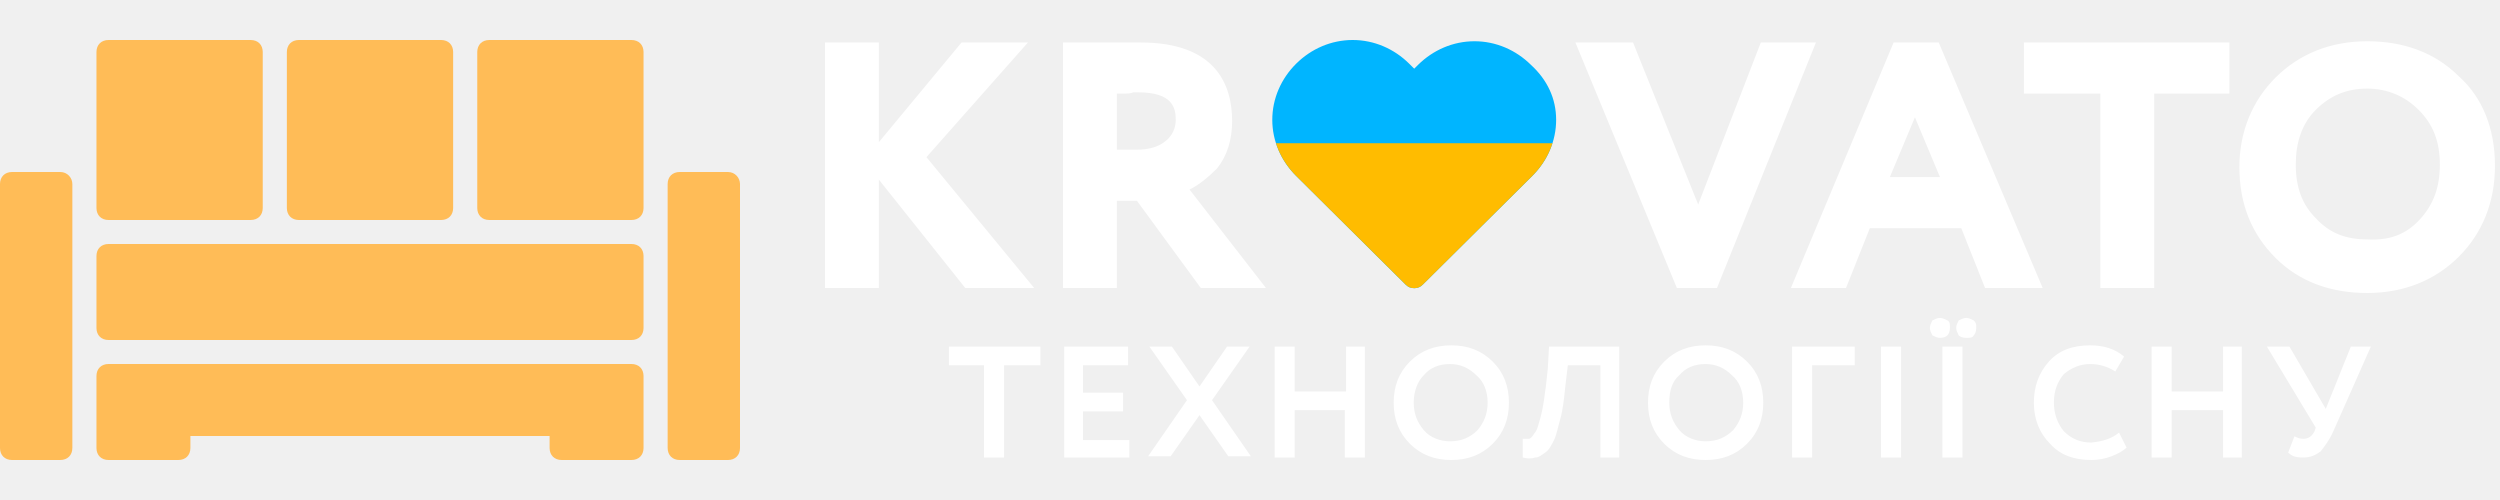
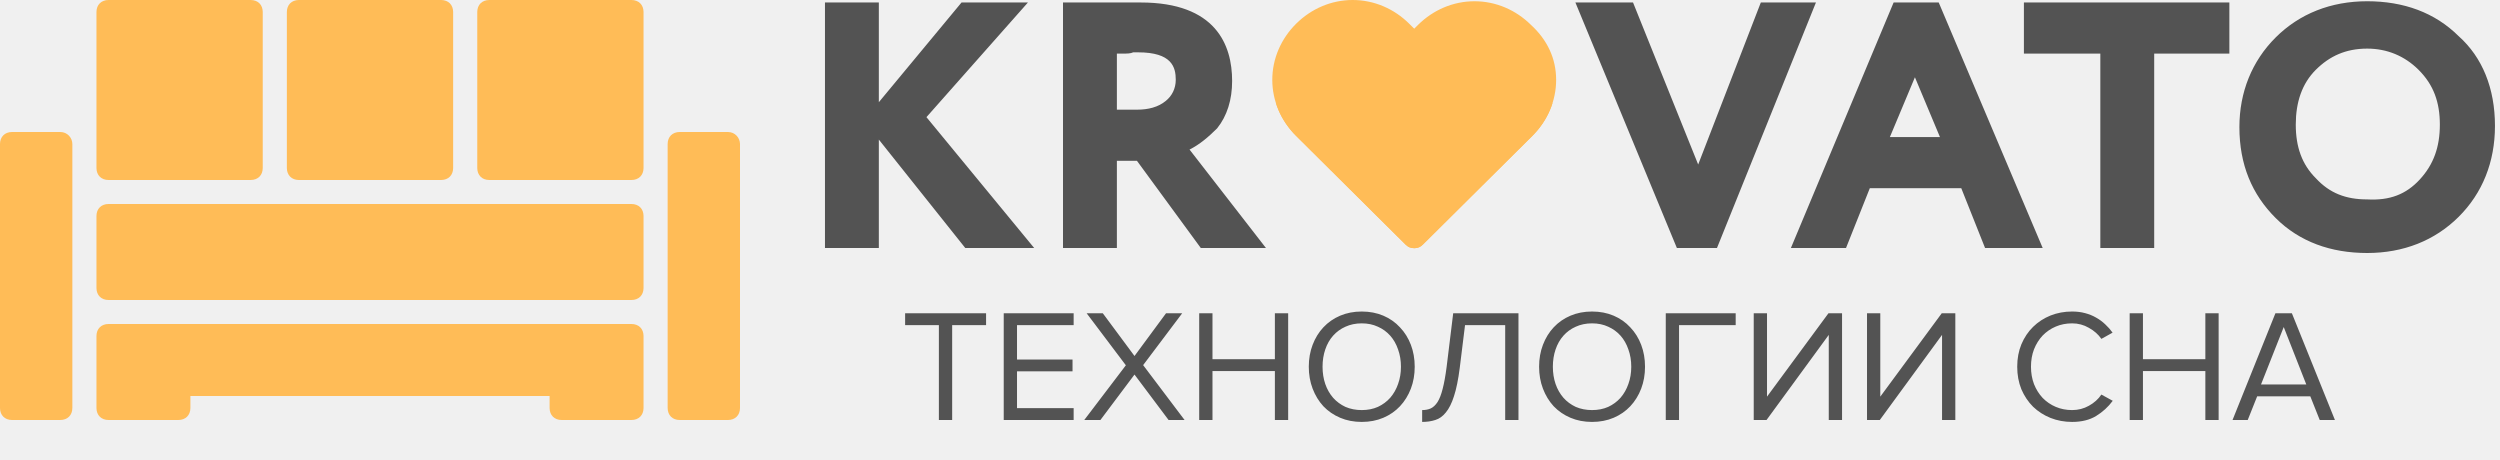
- <svg xmlns="http://www.w3.org/2000/svg" width="250" height="50" viewBox="0 0 250 50" fill="none">
-   <path d="M98.526 36.528H94.893V34.659H104.038V36.528H100.405V45.751H98.401V36.528H98.526ZM113.059 45.751H106.419V34.659H112.808V36.528H108.298V39.27H112.307V41.14H108.298V44.006H112.933V45.751H113.059ZM122.705 34.659H124.96L121.202 40.018L125.086 45.626H122.83L119.949 41.514L117.068 45.626H114.812L118.696 40.018L114.938 34.659H117.193L119.949 38.647L122.705 34.659ZM136.486 45.751H134.482V41.015H129.47V45.751H127.466V34.659H129.47V39.146H134.607V34.659H136.486V45.751ZM139.368 40.267C139.368 38.647 139.869 37.276 140.996 36.154C142.124 35.033 143.502 34.534 145.131 34.534C146.759 34.534 148.137 35.033 149.265 36.154C150.392 37.276 150.893 38.647 150.893 40.267C150.893 41.887 150.392 43.258 149.265 44.38C148.137 45.502 146.759 46 145.131 46C143.502 46 142.124 45.502 140.996 44.38C139.869 43.258 139.368 41.887 139.368 40.267ZM141.372 40.267C141.372 41.389 141.748 42.261 142.374 43.009C143.001 43.757 144.003 44.131 145.005 44.131C146.133 44.131 147.01 43.757 147.761 43.009C148.388 42.261 148.764 41.389 148.764 40.267C148.764 39.146 148.388 38.149 147.636 37.525C146.884 36.778 146.008 36.404 145.005 36.404C143.878 36.404 143.001 36.778 142.374 37.525C141.748 38.149 141.372 39.146 141.372 40.267ZM161.918 45.751H160.039V36.528H156.782L156.531 38.647C156.406 39.893 156.281 41.015 156.03 41.887C155.779 42.76 155.654 43.508 155.404 44.006C155.153 44.505 154.902 45.003 154.527 45.252C154.151 45.502 153.9 45.751 153.524 45.751C153.149 45.876 152.773 45.876 152.272 45.751V43.882C152.522 43.882 152.647 43.882 152.898 43.882C153.023 43.882 153.274 43.632 153.399 43.383C153.65 43.134 153.775 42.76 153.9 42.261C154.276 41.14 154.527 39.395 154.777 36.902L154.902 34.659H161.918V45.751ZM164.8 40.267C164.8 38.647 165.301 37.276 166.428 36.154C167.556 35.033 168.934 34.534 170.563 34.534C172.191 34.534 173.569 35.033 174.697 36.154C175.824 37.276 176.326 38.647 176.326 40.267C176.326 41.887 175.824 43.258 174.697 44.38C173.569 45.502 172.191 46 170.563 46C168.934 46 167.556 45.502 166.428 44.38C165.301 43.258 164.8 41.887 164.8 40.267ZM166.929 40.267C166.929 41.389 167.305 42.261 167.932 43.009C168.558 43.757 169.56 44.131 170.563 44.131C171.69 44.131 172.567 43.757 173.319 43.009C173.945 42.261 174.321 41.389 174.321 40.267C174.321 39.146 173.945 38.149 173.194 37.525C172.442 36.778 171.565 36.404 170.563 36.404C169.435 36.404 168.558 36.778 167.932 37.525C167.18 38.149 166.929 39.146 166.929 40.267ZM181.212 45.751H179.207V34.659H185.471V36.528H181.212V45.751ZM190.107 45.751H188.102V34.659H190.107V45.751ZM192.988 32.789C192.988 32.54 193.113 32.291 193.239 32.042C193.489 31.917 193.74 31.793 193.99 31.793C194.241 31.793 194.491 31.917 194.742 32.042C194.993 32.166 194.993 32.416 194.993 32.789C194.993 33.163 194.867 33.413 194.742 33.537C194.617 33.662 194.366 33.786 193.99 33.786C193.74 33.786 193.489 33.662 193.239 33.537C193.113 33.288 192.988 33.039 192.988 32.789ZM196.245 45.751H194.241V34.659H196.245V45.751ZM195.619 32.789C195.619 32.54 195.744 32.291 195.869 32.042C196.12 31.917 196.371 31.793 196.621 31.793C196.872 31.793 197.122 31.917 197.373 32.042C197.623 32.291 197.623 32.416 197.623 32.789C197.623 33.163 197.498 33.413 197.373 33.537C197.248 33.786 196.997 33.786 196.621 33.786C196.245 33.786 195.995 33.662 195.869 33.537C195.744 33.288 195.619 33.039 195.619 32.789ZM211.906 43.258L212.657 44.754C212.281 45.128 211.78 45.377 211.154 45.626C210.527 45.876 209.776 46 209.149 46C207.395 46 206.017 45.502 205.015 44.38C204.013 43.383 203.386 42.012 203.386 40.267C203.386 38.647 203.887 37.276 204.89 36.154C205.892 35.033 207.27 34.534 209.024 34.534C210.402 34.534 211.53 34.908 212.407 35.656L211.53 37.151C210.778 36.653 209.901 36.404 209.024 36.404C208.022 36.404 207.145 36.778 206.393 37.401C205.767 38.149 205.391 39.021 205.391 40.267C205.391 41.389 205.767 42.386 206.393 43.134C207.145 43.882 208.022 44.255 209.149 44.255C210.277 44.131 211.154 43.882 211.906 43.258ZM224.183 45.751H222.304V41.015H217.167V45.751H215.163V34.659H217.167V39.146H222.304V34.659H224.183V45.751ZM235.083 34.659H237.087L233.329 43.134C232.953 44.006 232.452 44.629 232.076 45.128C231.575 45.502 231.074 45.751 230.322 45.751C229.57 45.751 229.194 45.626 228.818 45.252L229.445 43.632C229.695 43.757 229.946 43.882 230.322 43.882C230.823 43.882 231.199 43.632 231.449 43.134L231.575 42.76L226.689 34.659H228.944L232.577 40.89L235.083 34.659Z" fill="white" />
-   <path d="M92.645 15.715L103.419 28.801H96.528L87.884 17.958V28.801H82.497V4.249H87.884V14.22L96.153 4.249H102.793L92.645 15.715ZM202.516 9.359H210.033V28.801H215.42V9.359H222.937V4.249H202.391V9.359H202.516ZM118.954 18.955L126.596 28.801H120.081L113.692 20.077H111.688V28.801H106.3V4.249H106.927C108.054 4.249 109.307 4.249 110.685 4.249C112.063 4.249 113.191 4.249 114.068 4.249C121.585 4.249 123.213 8.487 123.213 12.101C123.213 13.97 122.712 15.59 121.71 16.837C120.833 17.709 119.956 18.457 118.954 18.955ZM112.314 9.359C112.063 9.359 111.938 9.359 111.688 9.359V14.967H113.692C114.82 14.967 115.822 14.718 116.573 14.095C117.2 13.596 117.576 12.848 117.576 11.976C117.576 10.73 117.2 9.234 113.817 9.234C113.692 9.234 113.567 9.234 113.316 9.234C113.066 9.359 112.69 9.359 112.314 9.359ZM193.872 4.249L204.27 28.801H198.507L196.127 22.819H186.982L184.601 28.801H179.089L189.362 4.249H193.872ZM191.492 11.727L188.986 17.709H193.997L191.492 11.727ZM249.497 16.587C249.497 20.202 248.244 23.317 245.864 25.685C243.483 28.053 240.351 29.3 236.718 29.3C233.085 29.3 229.953 28.178 227.573 25.81C225.192 23.442 223.94 20.451 223.94 16.712C223.94 13.222 225.192 10.107 227.573 7.739C229.953 5.371 233.085 4.125 236.718 4.125C240.351 4.125 243.483 5.246 245.864 7.614C248.244 9.733 249.497 12.848 249.497 16.587ZM241.98 21.947C243.358 20.451 243.985 18.706 243.985 16.463C243.985 14.22 243.358 12.475 241.855 10.979C240.477 9.608 238.723 8.86 236.718 8.86C234.588 8.86 232.96 9.608 231.582 10.979C230.204 12.35 229.577 14.22 229.577 16.463C229.577 18.706 230.204 20.451 231.582 21.822C232.96 23.317 234.588 23.941 236.718 23.941C238.973 24.065 240.602 23.442 241.98 21.947ZM176.082 4.249L169.818 20.451L163.303 4.249H157.54L167.688 28.801H171.697L181.594 4.249H176.082Z" fill="white" />
-   <path d="M153.102 6.494C151.595 4.998 149.585 4.125 147.45 4.125C145.315 4.125 143.306 4.998 141.798 6.494L141.422 6.868L140.919 6.37C139.412 4.873 137.403 4 135.268 4C133.132 4 131.123 4.873 129.616 6.37C128.109 7.866 127.229 9.862 127.229 11.982C127.229 14.102 128.109 16.098 129.616 17.594L140.543 28.444C140.794 28.694 141.045 28.819 141.422 28.819C141.798 28.819 142.05 28.694 142.301 28.444L153.228 17.594C154.735 16.098 155.614 14.102 155.614 11.982C155.614 9.862 154.735 7.991 153.102 6.494Z" fill="#00B5FF" />
-   <mask id="mask0_1045_9484" style="mask-type:alpha" maskUnits="userSpaceOnUse" x="127" y="4" width="29" height="25">
-     <path d="M153.102 6.494C151.595 4.998 149.585 4.125 147.45 4.125C145.315 4.125 143.306 4.998 141.798 6.494L141.422 6.868L140.919 6.37C139.412 4.873 137.403 4 135.268 4C133.132 4 131.123 4.873 129.616 6.37C128.109 7.866 127.229 9.862 127.229 11.982C127.229 14.102 128.109 16.098 129.616 17.594L140.543 28.444C140.794 28.694 141.045 28.819 141.422 28.819C141.798 28.819 142.05 28.694 142.301 28.444L153.228 17.594C154.735 16.098 155.614 14.102 155.614 11.982C155.614 9.862 154.735 7.991 153.102 6.494Z" fill="#00B5FF" />
+ <svg xmlns="http://www.w3.org/2000/svg" width="250" height="46" viewBox="0 0 250 46" fill="none">
+   <path d="M92.645 11.715L103.419 24.801H96.528L87.884 13.959V24.801H82.497V0.249H87.884V10.22L96.153 0.249H102.793L92.645 11.715ZM202.516 5.359H210.033V24.801H215.42V5.359H222.937V0.249H202.391V5.359H202.516ZM118.954 14.956L126.596 24.801H120.081L113.692 16.077H111.688V24.801H106.3V0.249H106.927C108.054 0.249 109.307 0.249 110.685 0.249C112.063 0.249 113.191 0.249 114.068 0.249C121.585 0.249 123.213 4.487 123.213 8.101C123.213 9.97 122.712 11.591 121.71 12.837C120.833 13.709 119.956 14.457 118.954 14.956ZM112.314 5.359C112.063 5.359 111.938 5.359 111.688 5.359V10.967H113.692C114.82 10.967 115.822 10.718 116.573 10.095C117.2 9.596 117.576 8.849 117.576 7.976C117.576 6.73 117.2 5.234 113.817 5.234C113.692 5.234 113.567 5.234 113.316 5.234C113.066 5.359 112.69 5.359 112.314 5.359ZM193.872 0.249L204.27 24.801H198.507L196.127 18.819H186.982L184.601 24.801H179.089L189.362 0.249H193.872ZM191.492 7.727L188.986 13.709H193.997L191.492 7.727ZM249.497 12.588C249.497 16.202 248.244 19.317 245.864 21.686C243.483 24.053 240.351 25.3 236.718 25.3C233.085 25.3 229.953 24.178 227.573 21.81C225.192 19.442 223.94 16.451 223.94 12.712C223.94 9.223 225.192 6.107 227.573 3.739C229.953 1.371 233.085 0.125 236.718 0.125C240.351 0.125 243.483 1.246 245.864 3.614C248.244 5.733 249.497 8.849 249.497 12.588ZM241.98 17.947C243.358 16.451 243.985 14.706 243.985 12.463C243.985 10.22 243.358 8.475 241.855 6.979C240.477 5.608 238.723 4.861 236.718 4.861C234.588 4.861 232.96 5.608 231.582 6.979C230.204 8.35 229.577 10.22 229.577 12.463C229.577 14.706 230.204 16.451 231.582 17.822C232.96 19.317 234.588 19.941 236.718 19.941C238.973 20.065 240.602 19.442 241.98 17.947ZM176.082 0.249L169.818 16.451L163.303 0.249H157.54L167.688 24.801H171.697L181.594 0.249H176.082V0.249Z" fill="#535353" />
+   <path d="M153.102 2.494C151.595 0.998 149.585 0.125 147.45 0.125C145.315 0.125 143.306 0.998 141.798 2.494L141.422 2.868L140.919 2.37C139.412 0.873 137.403 0 135.268 0C133.132 0 131.123 0.873 129.616 2.37C128.109 3.866 127.229 5.862 127.229 7.982C127.229 10.102 128.109 12.098 129.616 13.594L140.543 24.444C140.794 24.694 141.045 24.819 141.422 24.819C141.798 24.819 142.05 24.694 142.301 24.444L153.228 13.594C154.735 12.098 155.614 10.102 155.614 7.982C155.614 5.862 154.735 3.991 153.102 2.494Z" fill="#FFBC57" />
+   <mask id="mask0_42_167" style="mask-type:alpha" maskUnits="userSpaceOnUse" x="127" y="0" width="29" height="25">
+     <path d="M153.102 2.494C151.595 0.998 149.585 0.125 147.45 0.125C145.315 0.125 143.306 0.998 141.798 2.494L141.422 2.868L140.919 2.37C139.412 0.873 137.403 0 135.268 0C133.132 0 131.123 0.873 129.616 2.37C128.109 3.866 127.229 5.862 127.229 7.982C127.229 10.102 128.109 12.098 129.616 13.594L140.543 24.444C140.794 24.694 141.045 24.819 141.422 24.819C141.798 24.819 142.05 24.694 142.301 24.444L153.228 13.594C154.735 12.098 155.614 10.102 155.614 7.982C155.614 5.862 154.735 3.991 153.102 2.494Z" fill="#00B5FF" />
  </mask>
-   <g mask="url(#mask0_1045_9484)">
-     <rect x="126.293" y="14.323" width="30.067" height="15.084" fill="#FFBC00" />
+   <g mask="url(#mask0_42_167)">
+     <rect x="126.293" y="10.323" width="30.067" height="15.084" fill="#FFBC57" />
  </g>
-   <path d="M7.235 18.4V44.8C7.235 45.52 6.752 46 6.029 46H1.206C0.482 46 0 45.52 0 44.8V18.4C0 17.68 0.482 17.2 1.206 17.2H6.029C6.752 17.2 7.235 17.8 7.235 18.4ZM72.794 17.2H67.971C67.248 17.2 66.765 17.68 66.765 18.4V44.8C66.765 45.52 67.248 46 67.971 46H72.794C73.518 46 74 45.52 74 44.8V18.4C74 17.8 73.518 17.2 72.794 17.2Z" fill="#FFBC57" />
-   <path d="M64.354 25.6V32.8C64.354 33.52 63.871 34 63.148 34H10.852C10.129 34 9.646 33.52 9.646 32.8V25.6C9.646 24.88 10.129 24.4 10.852 24.4H63.148C63.871 24.4 64.354 24.88 64.354 25.6ZM10.852 22H25.069C25.792 22 26.274 21.52 26.274 20.8V5.2C26.274 4.48 25.792 4 25.069 4H10.852C10.129 4 9.646 4.48 9.646 5.2V20.8C9.646 21.52 10.129 22 10.852 22ZM29.892 22H44.108C44.832 22 45.314 21.52 45.314 20.8V5.2C45.314 4.48 44.832 4 44.108 4H29.892C29.168 4 28.686 4.48 28.686 5.2V20.8C28.686 21.52 29.168 22 29.892 22ZM63.148 4H48.931C48.208 4 47.726 4.48 47.726 5.2V20.8C47.726 21.52 48.208 22 48.931 22H63.148C63.871 22 64.354 21.52 64.354 20.8V5.2C64.354 4.48 63.871 4 63.148 4ZM63.148 36.4H10.852C10.129 36.4 9.646 36.88 9.646 37.6V44.8C9.646 45.52 10.129 46 10.852 46H17.834C18.557 46 19.04 45.52 19.04 44.8V43.6H54.96V44.8C54.96 45.52 55.443 46 56.166 46H63.148C63.871 46 64.354 45.52 64.354 44.8V37.6C64.354 36.88 63.871 36.4 63.148 36.4Z" fill="#FFBC57" />
+   <path d="M7.235 14.4V40.8C7.235 41.52 6.752 42 6.029 42H1.206C0.482 42 0 41.52 0 40.8V14.4C0 13.68 0.482 13.2 1.206 13.2H6.029C6.752 13.2 7.235 13.8 7.235 14.4ZM72.794 13.2H67.971C67.248 13.2 66.765 13.68 66.765 14.4V40.8C66.765 41.52 67.248 42 67.971 42H72.794C73.518 42 74 41.52 74 40.8V14.4C74 13.8 73.518 13.2 72.794 13.2Z" fill="#FFBC57" />
+   <path d="M64.354 21.6V28.8C64.354 29.52 63.871 30 63.148 30H10.852C10.129 30 9.646 29.52 9.646 28.8V21.6C9.646 20.88 10.129 20.4 10.852 20.4H63.148C63.871 20.4 64.354 20.88 64.354 21.6ZM10.852 18H25.069C25.792 18 26.274 17.52 26.274 16.8V1.2C26.274 0.48 25.792 0 25.069 0H10.852C10.129 0 9.646 0.48 9.646 1.2V16.8C9.646 17.52 10.129 18 10.852 18ZM29.892 18H44.108C44.832 18 45.314 17.52 45.314 16.8V1.2C45.314 0.48 44.832 0 44.108 0H29.892C29.168 0 28.686 0.48 28.686 1.2V16.8C28.686 17.52 29.168 18 29.892 18ZM63.148 0H48.931C48.208 0 47.726 0.48 47.726 1.2V16.8C47.726 17.52 48.208 18 48.931 18H63.148C63.871 18 64.354 17.52 64.354 16.8V1.2C64.354 0.48 63.871 0 63.148 0ZM63.148 32.4H10.852C10.129 32.4 9.646 32.88 9.646 33.6V40.8C9.646 41.52 10.129 42 10.852 42H17.834C18.557 42 19.04 41.52 19.04 40.8V39.6H54.96V40.8C54.96 41.52 55.443 42 56.166 42H63.148C63.871 42 64.354 41.52 64.354 40.8V33.6C64.354 32.88 63.871 32.4 63.148 32.4Z" fill="#FFBC57" />
+   <path d="M93.888 42V32.512H90.512V31.328H98.608V32.512H95.216V42H93.888ZM100.373 42V31.328H107.365V32.512H101.701V35.952H107.253V37.136H101.701V40.816H107.365V42H100.373ZM116.858 42L113.45 37.456L110.042 42H108.426L112.586 36.528L108.666 31.328H110.282L113.45 35.6L116.602 31.328H118.218L114.314 36.512L118.458 42H116.858ZM127.488 42V37.104H121.248V42H119.92V31.328H121.248V35.92H127.488V31.328H128.816V42H127.488ZM136.175 42.192C135.385 42.192 134.665 42.053 134.015 41.776C133.364 41.499 132.804 41.115 132.335 40.624C131.876 40.123 131.519 39.536 131.263 38.864C131.007 38.192 130.879 37.461 130.879 36.672C130.879 35.883 131.007 35.152 131.263 34.48C131.519 33.808 131.876 33.227 132.335 32.736C132.804 32.235 133.364 31.845 134.015 31.568C134.665 31.291 135.385 31.152 136.175 31.152C136.964 31.152 137.684 31.291 138.335 31.568C138.985 31.845 139.54 32.235 139.999 32.736C140.468 33.227 140.831 33.808 141.087 34.48C141.343 35.152 141.471 35.883 141.471 36.672C141.471 37.461 141.343 38.192 141.087 38.864C140.831 39.536 140.468 40.123 139.999 40.624C139.54 41.115 138.985 41.499 138.335 41.776C137.684 42.053 136.964 42.192 136.175 42.192ZM136.175 41.008C136.772 41.008 137.311 40.901 137.791 40.688C138.271 40.464 138.681 40.16 139.023 39.776C139.364 39.381 139.625 38.923 139.807 38.4C139.999 37.867 140.095 37.291 140.095 36.672C140.095 36.053 139.999 35.477 139.807 34.944C139.625 34.411 139.364 33.952 139.023 33.568C138.681 33.184 138.271 32.885 137.791 32.672C137.311 32.448 136.772 32.336 136.175 32.336C135.577 32.336 135.033 32.448 134.543 32.672C134.063 32.885 133.652 33.184 133.311 33.568C132.969 33.952 132.708 34.411 132.527 34.944C132.345 35.477 132.255 36.053 132.255 36.672C132.255 37.291 132.345 37.867 132.527 38.4C132.708 38.923 132.969 39.381 133.311 39.776C133.652 40.16 134.063 40.464 134.543 40.688C135.033 40.901 135.577 41.008 136.175 41.008ZM142.215 41.008C142.535 41.008 142.818 40.955 143.063 40.848C143.319 40.731 143.548 40.517 143.751 40.208C143.954 39.888 144.124 39.451 144.263 38.896C144.412 38.331 144.546 37.595 144.663 36.688L145.319 31.328H151.847V42H150.519V32.512H146.503L145.975 36.784C145.826 37.957 145.634 38.901 145.399 39.616C145.175 40.32 144.903 40.864 144.583 41.248C144.274 41.632 143.922 41.883 143.527 42C143.132 42.128 142.695 42.192 142.215 42.192V41.008ZM159.206 42.192C158.416 42.192 157.696 42.053 157.046 41.776C156.395 41.499 155.835 41.115 155.366 40.624C154.907 40.123 154.55 39.536 154.294 38.864C154.038 38.192 153.91 37.461 153.91 36.672C153.91 35.883 154.038 35.152 154.294 34.48C154.55 33.808 154.907 33.227 155.366 32.736C155.835 32.235 156.395 31.845 157.046 31.568C157.696 31.291 158.416 31.152 159.206 31.152C159.995 31.152 160.715 31.291 161.366 31.568C162.016 31.845 162.571 32.235 163.03 32.736C163.499 33.227 163.862 33.808 164.118 34.48C164.374 35.152 164.502 35.883 164.502 36.672C164.502 37.461 164.374 38.192 164.118 38.864C163.862 39.536 163.499 40.123 163.03 40.624C162.571 41.115 162.016 41.499 161.366 41.776C160.715 42.053 159.995 42.192 159.206 42.192ZM159.206 41.008C159.803 41.008 160.342 40.901 160.822 40.688C161.302 40.464 161.712 40.16 162.054 39.776C162.395 39.381 162.656 38.923 162.838 38.4C163.03 37.867 163.126 37.291 163.126 36.672C163.126 36.053 163.03 35.477 162.838 34.944C162.656 34.411 162.395 33.952 162.054 33.568C161.712 33.184 161.302 32.885 160.822 32.672C160.342 32.448 159.803 32.336 159.206 32.336C158.608 32.336 158.064 32.448 157.574 32.672C157.094 32.885 156.683 33.184 156.342 33.568C156 33.952 155.739 34.411 155.558 34.944C155.376 35.477 155.286 36.053 155.286 36.672C155.286 37.291 155.376 37.867 155.558 38.4C155.739 38.923 156 39.381 156.342 39.776C156.683 40.16 157.094 40.464 157.574 40.688C158.064 40.901 158.608 41.008 159.206 41.008ZM166.576 42V31.328H173.568V32.512H167.904V42H166.576ZM175.373 42V31.328H176.701V39.664L182.845 31.328H184.205V42H182.877V33.488L176.653 42H175.373ZM186.701 42V31.328H188.029V39.664L194.173 31.328H195.533V42H194.205V33.488L187.981 42H186.701ZM207.21 42.192C206.442 42.192 205.722 42.059 205.05 41.792C204.389 41.525 203.808 41.152 203.306 40.672C202.816 40.181 202.426 39.6 202.138 38.928C201.861 38.245 201.722 37.493 201.722 36.672C201.722 35.851 201.861 35.104 202.138 34.432C202.426 33.749 202.816 33.168 203.306 32.688C203.808 32.197 204.389 31.819 205.05 31.552C205.722 31.285 206.442 31.152 207.21 31.152C207.68 31.152 208.112 31.205 208.506 31.312C208.912 31.419 209.28 31.568 209.61 31.76C209.952 31.952 210.256 32.176 210.522 32.432C210.8 32.688 211.045 32.965 211.258 33.264L210.138 33.888C209.829 33.44 209.413 33.072 208.89 32.784C208.378 32.485 207.818 32.336 207.21 32.336C206.624 32.336 206.08 32.443 205.578 32.656C205.077 32.869 204.64 33.168 204.266 33.552C203.904 33.936 203.616 34.395 203.402 34.928C203.2 35.451 203.098 36.032 203.098 36.672C203.098 37.301 203.2 37.883 203.402 38.416C203.616 38.949 203.904 39.408 204.266 39.792C204.64 40.176 205.077 40.475 205.578 40.688C206.08 40.901 206.624 41.008 207.21 41.008C207.818 41.008 208.378 40.864 208.89 40.576C209.413 40.288 209.829 39.915 210.138 39.456L211.274 40.08C210.826 40.688 210.272 41.195 209.61 41.6C208.96 41.995 208.16 42.192 207.21 42.192ZM220.535 42V37.104H214.295V42H212.967V31.328H214.295V35.92H220.535V31.328H221.863V42H220.535ZM231.973 42L231.029 39.632H225.717L224.773 42H223.253L227.541 31.328H229.189L233.493 42H231.973ZM228.373 32.704L226.101 38.448H230.629L228.373 32.704Z" fill="#535353" />
</svg>
